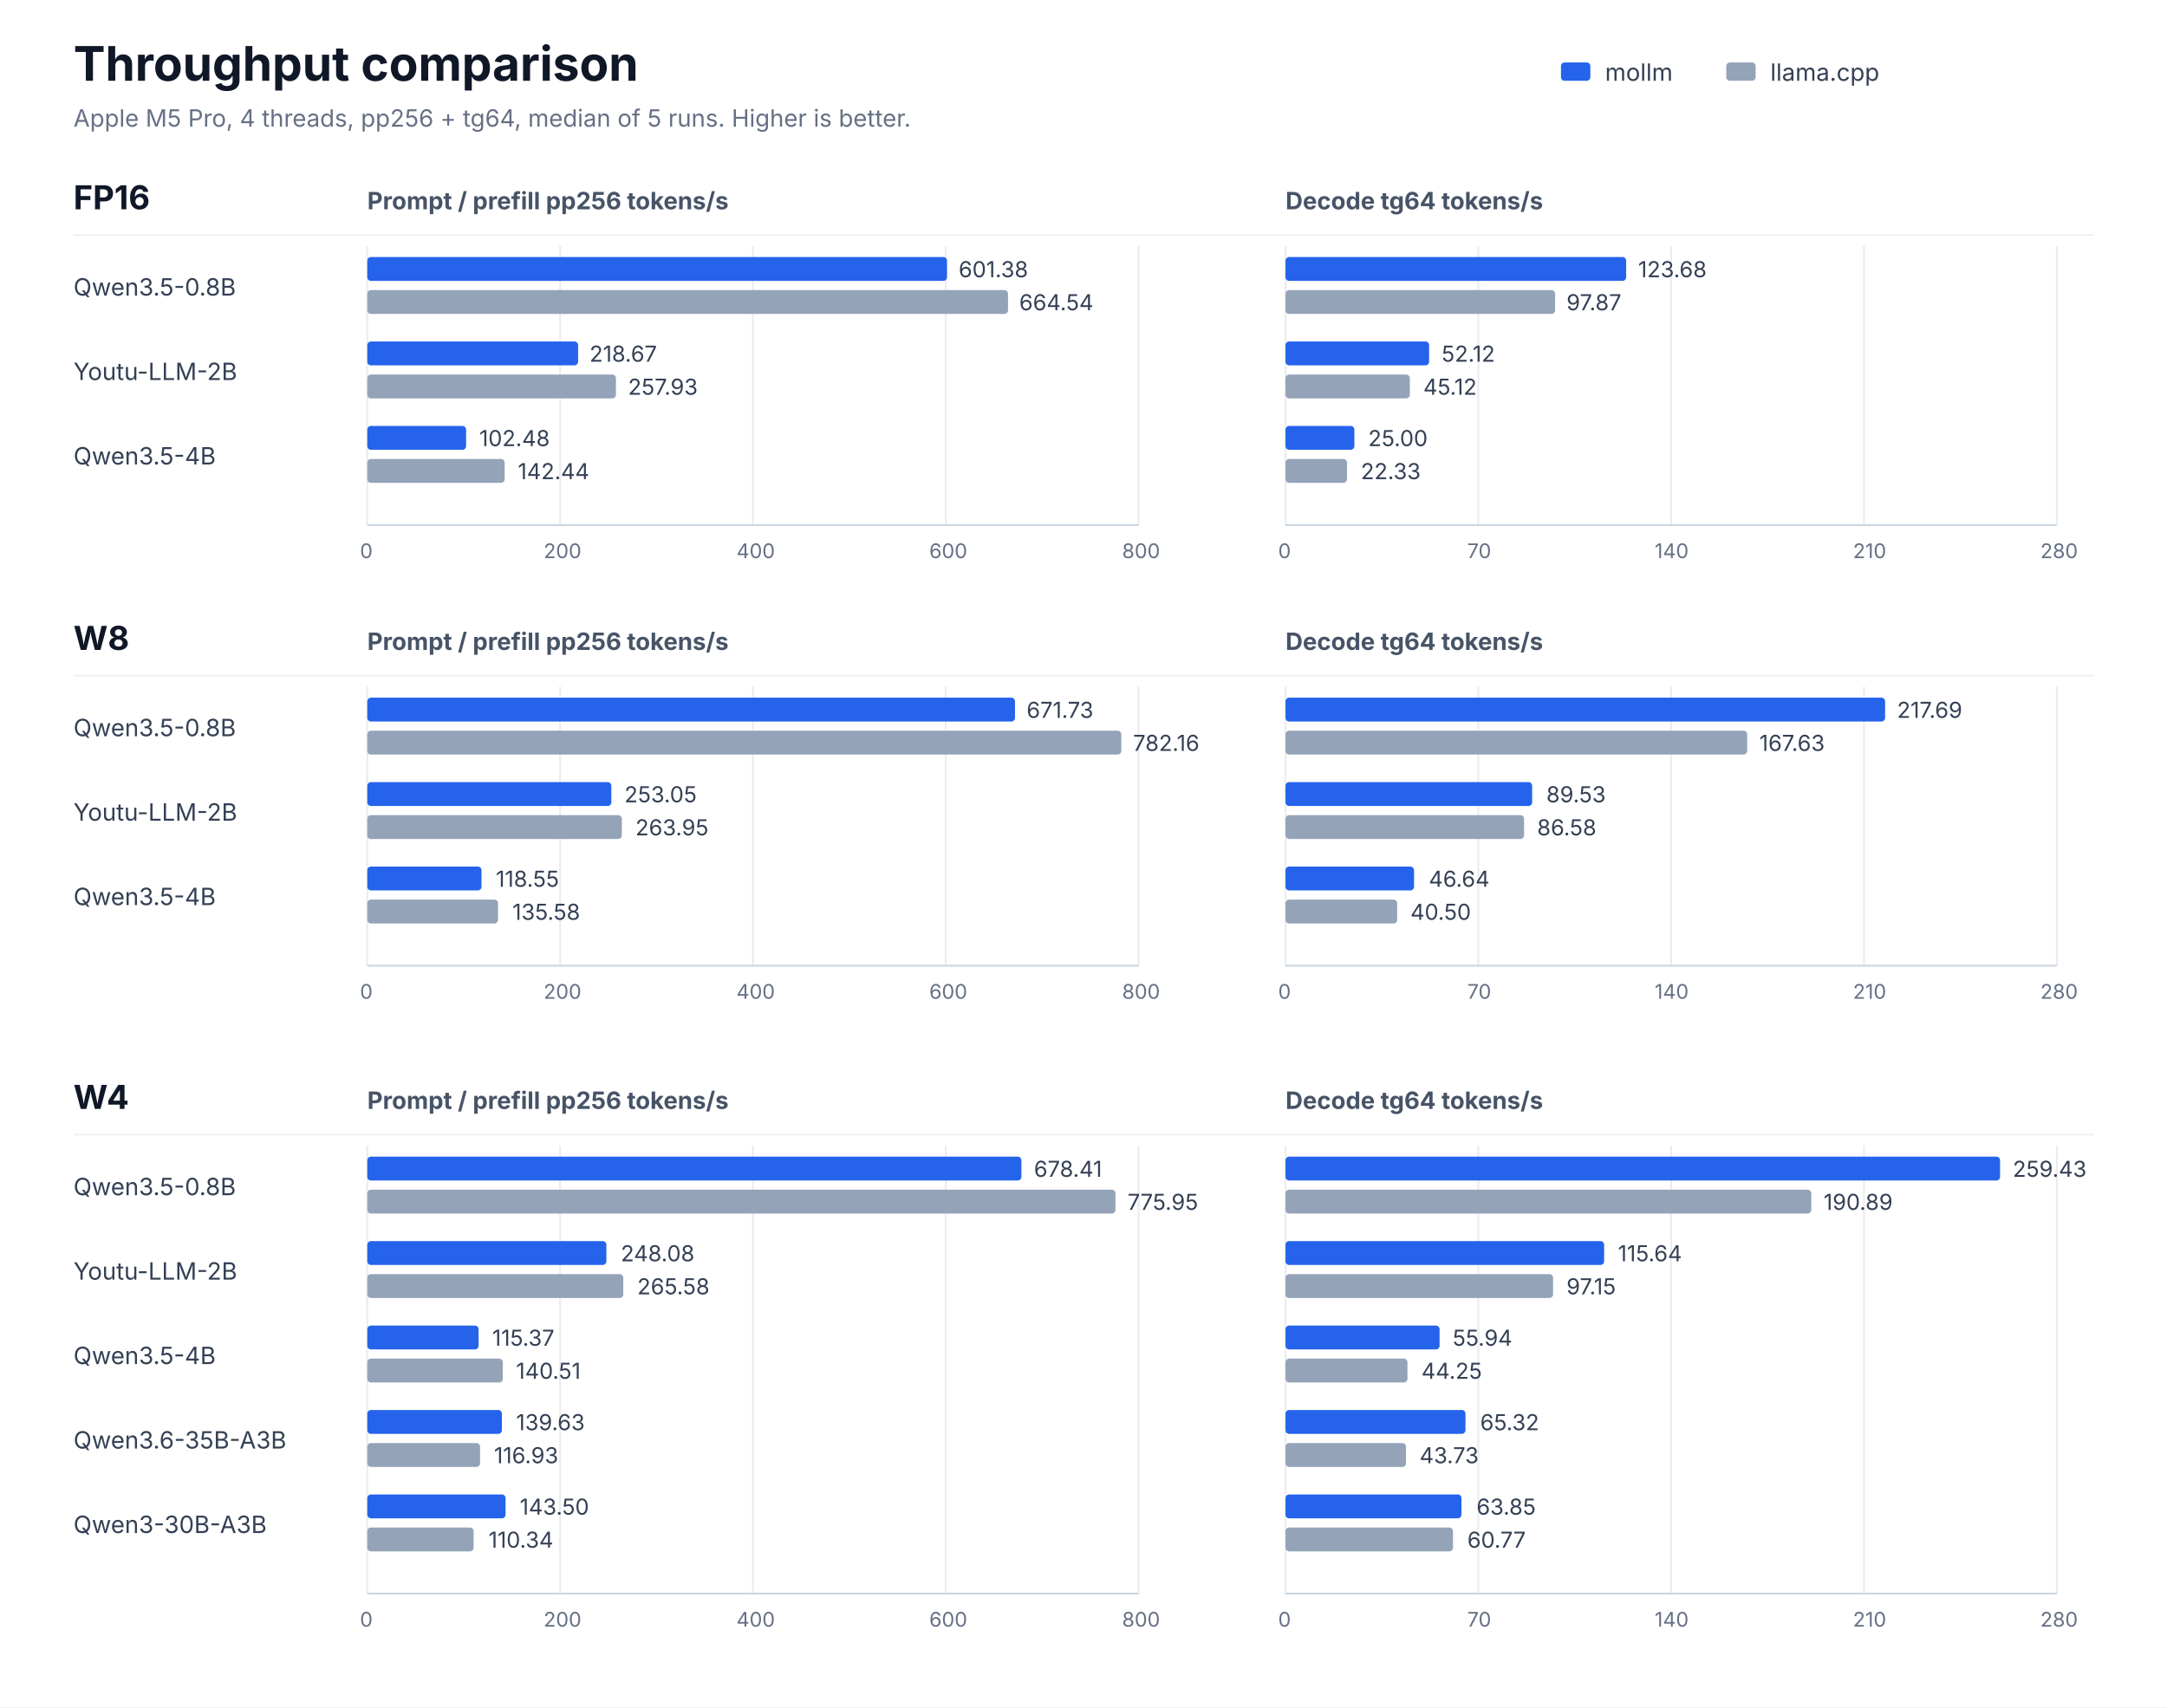
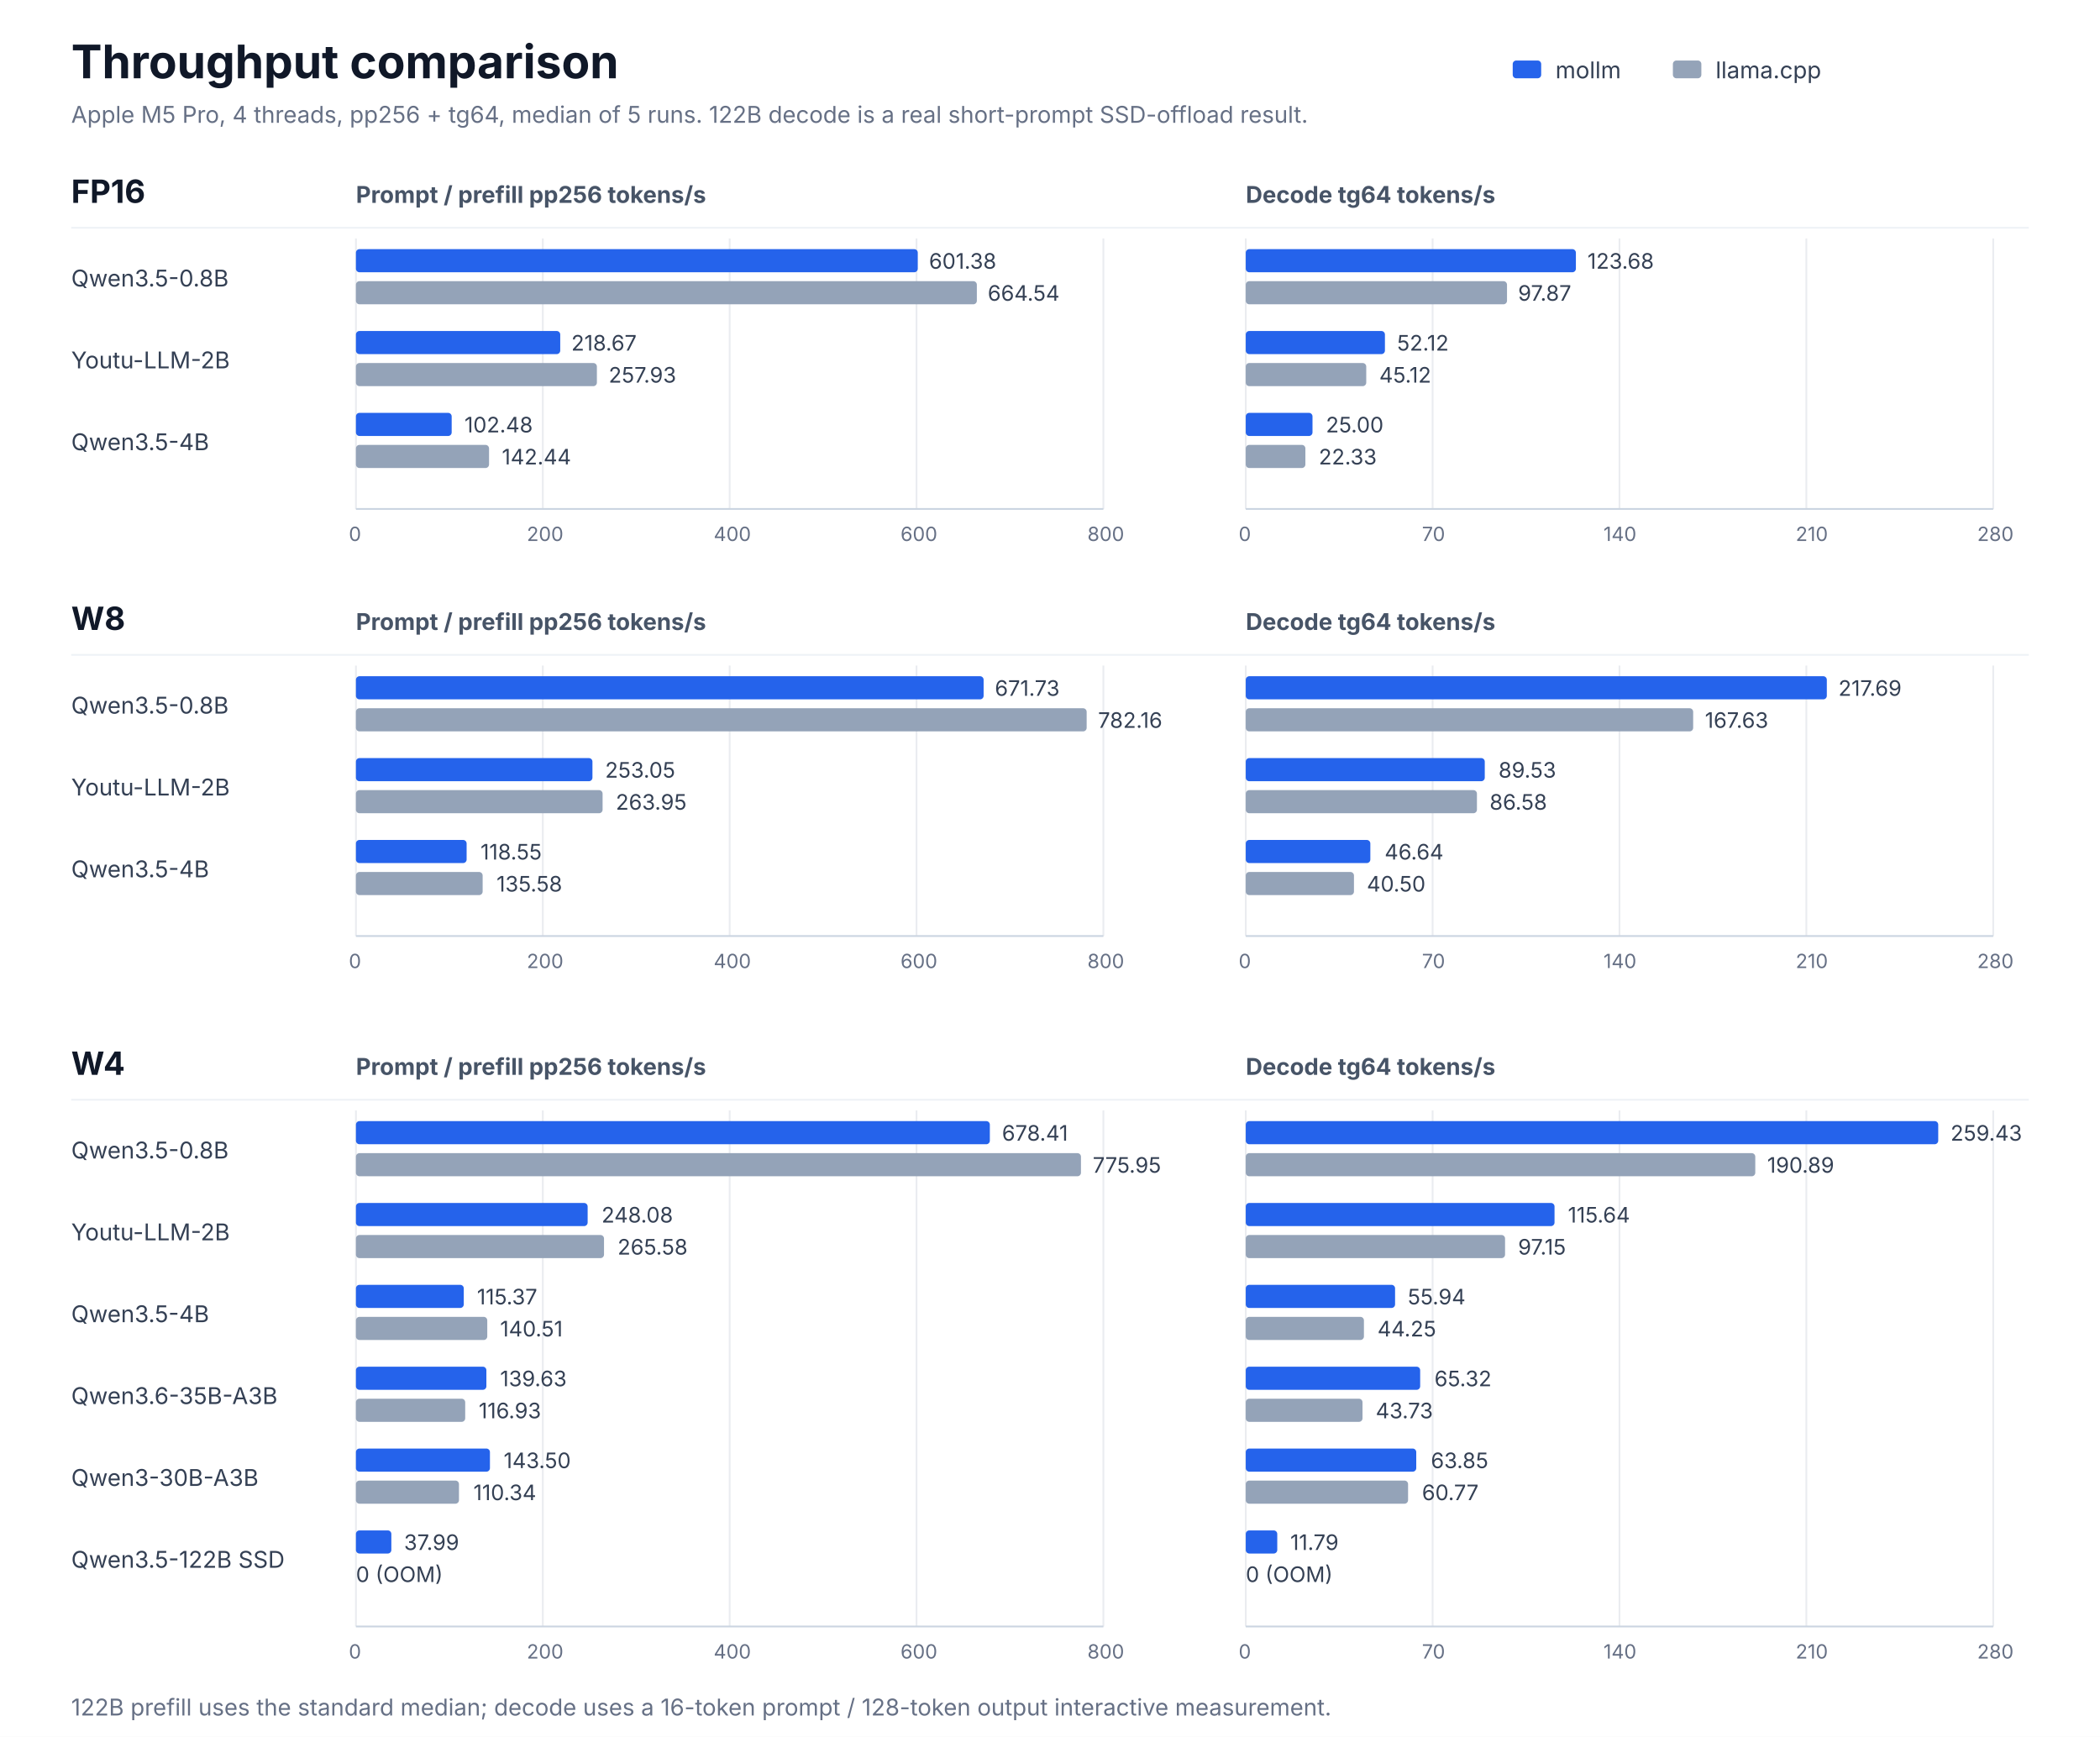
- <svg xmlns="http://www.w3.org/2000/svg" width="1180" height="930" viewBox="0 0 1180 930" role="img" aria-labelledby="title desc">
-   <rect width="1180" height="930" fill="#ffffff" />
+ <svg xmlns="http://www.w3.org/2000/svg" width="1180" height="976" viewBox="0 0 1180 976" role="img" aria-labelledby="title desc">
+   <rect width="1180" height="976" fill="#ffffff" />
  <style>
    .title { font: 700 26px -apple-system, BlinkMacSystemFont, "Segoe UI", sans-serif; fill: #101828; }
    .subtitle { font: 13px -apple-system, BlinkMacSystemFont, "Segoe UI", sans-serif; fill: #667085; }
    .section { font: 700 18px -apple-system, BlinkMacSystemFont, "Segoe UI", sans-serif; fill: #101828; }
    .panel { font: 700 13px -apple-system, BlinkMacSystemFont, "Segoe UI", sans-serif; fill: #475467; }
    .label { font: 13px -apple-system, BlinkMacSystemFont, "Segoe UI", sans-serif; fill: #344054; }
    .tick { font: 11px -apple-system, BlinkMacSystemFont, "Segoe UI", sans-serif; fill: #667085; }
    .value { font: 12px -apple-system, BlinkMacSystemFont, "Segoe UI", sans-serif; fill: #344054; }
    .mollm { fill: #2563eb; }
    .llama { fill: #94a3b8; }
    .grid { stroke: #eaecf0; stroke-width: 1; }
    .axis { stroke: #cbd5e1; stroke-width: 1; }
    .rule { stroke: #eef2f6; stroke-width: 1; }
  </style>
  <text x="40" y="44" class="title">Throughput comparison</text>
-   <text x="40" y="69" class="subtitle">Apple M5 Pro, 4 threads, pp256 + tg64, median of 5 runs. Higher is better.</text>
+   <text x="40" y="69" class="subtitle">Apple M5 Pro, 4 threads, pp256 + tg64, median of 5 runs. 122B decode is a real short-prompt SSD-offload result.</text>
  <rect x="850" y="34" width="16" height="10" rx="2" class="mollm" />
  <text x="874" y="44" class="label">mollm</text>
  <rect x="940" y="34" width="16" height="10" rx="2" class="llama" />
  <text x="964" y="44" class="label">llama.cpp</text>
  <text x="40" y="114" class="section">FP16</text>
  <text x="200" y="114" class="panel">Prompt / prefill pp256 tokens/s</text>
  <text x="700" y="114" class="panel">Decode tg64 tokens/s</text>
  <line x1="40" y1="128" x2="1140" y2="128" class="rule" />
  <line x1="200" y1="134" x2="200" y2="286" class="grid" />
  <line x1="305" y1="134" x2="305" y2="286" class="grid" />
  <line x1="410" y1="134" x2="410" y2="286" class="grid" />
  <line x1="515" y1="134" x2="515" y2="286" class="grid" />
  <line x1="620" y1="134" x2="620" y2="286" class="grid" />
  <line x1="700" y1="134" x2="700" y2="286" class="grid" />
  <line x1="805" y1="134" x2="805" y2="286" class="grid" />
  <line x1="910" y1="134" x2="910" y2="286" class="grid" />
  <line x1="1015" y1="134" x2="1015" y2="286" class="grid" />
  <line x1="1120" y1="134" x2="1120" y2="286" class="grid" />
  <text x="40" y="161" class="label">Qwen3.5-0.8B</text>
  <rect x="200" y="140" width="315.7" height="13" rx="2" class="mollm" />
  <text x="522" y="151" class="value">601.38</text>
  <rect x="200" y="158" width="348.9" height="13" rx="2" class="llama" />
  <text x="555" y="169" class="value">664.54</text>
  <rect x="700" y="140" width="185.5" height="13" rx="2" class="mollm" />
  <text x="892" y="151" class="value">123.68</text>
  <rect x="700" y="158" width="146.8" height="13" rx="2" class="llama" />
  <text x="853" y="169" class="value">97.87</text>
  <text x="40" y="207" class="label">Youtu-LLM-2B</text>
  <rect x="200" y="186" width="114.8" height="13" rx="2" class="mollm" />
  <text x="321" y="197" class="value">218.67</text>
  <rect x="200" y="204" width="135.4" height="13" rx="2" class="llama" />
  <text x="342" y="215" class="value">257.93</text>
  <rect x="700" y="186" width="78.2" height="13" rx="2" class="mollm" />
  <text x="785" y="197" class="value">52.12</text>
  <rect x="700" y="204" width="67.7" height="13" rx="2" class="llama" />
  <text x="775" y="215" class="value">45.12</text>
  <text x="40" y="253" class="label">Qwen3.5-4B</text>
  <rect x="200" y="232" width="53.8" height="13" rx="2" class="mollm" />
  <text x="261" y="243" class="value">102.48</text>
  <rect x="200" y="250" width="74.8" height="13" rx="2" class="llama" />
  <text x="282" y="261" class="value">142.44</text>
  <rect x="700" y="232" width="37.5" height="13" rx="2" class="mollm" />
  <text x="745" y="243" class="value">25.00</text>
  <rect x="700" y="250" width="33.5" height="13" rx="2" class="llama" />
  <text x="741" y="261" class="value">22.33</text>
  <line x1="200" y1="286" x2="620" y2="286" class="axis" />
  <text x="196" y="304" class="tick">0</text>
  <text x="296" y="304" class="tick">200</text>
  <text x="401" y="304" class="tick">400</text>
  <text x="506" y="304" class="tick">600</text>
  <text x="611" y="304" class="tick">800</text>
  <line x1="700" y1="286" x2="1120" y2="286" class="axis" />
  <text x="696" y="304" class="tick">0</text>
  <text x="799" y="304" class="tick">70</text>
  <text x="901" y="304" class="tick">140</text>
  <text x="1009" y="304" class="tick">210</text>
  <text x="1111" y="304" class="tick">280</text>
  <text x="40" y="354" class="section">W8</text>
  <text x="200" y="354" class="panel">Prompt / prefill pp256 tokens/s</text>
  <text x="700" y="354" class="panel">Decode tg64 tokens/s</text>
  <line x1="40" y1="368" x2="1140" y2="368" class="rule" />
  <line x1="200" y1="374" x2="200" y2="526" class="grid" />
  <line x1="305" y1="374" x2="305" y2="526" class="grid" />
  <line x1="410" y1="374" x2="410" y2="526" class="grid" />
  <line x1="515" y1="374" x2="515" y2="526" class="grid" />
  <line x1="620" y1="374" x2="620" y2="526" class="grid" />
  <line x1="700" y1="374" x2="700" y2="526" class="grid" />
  <line x1="805" y1="374" x2="805" y2="526" class="grid" />
  <line x1="910" y1="374" x2="910" y2="526" class="grid" />
  <line x1="1015" y1="374" x2="1015" y2="526" class="grid" />
  <line x1="1120" y1="374" x2="1120" y2="526" class="grid" />
  <text x="40" y="401" class="label">Qwen3.5-0.8B</text>
  <rect x="200" y="380" width="352.7" height="13" rx="2" class="mollm" />
  <text x="559" y="391" class="value">671.73</text>
  <rect x="200" y="398" width="410.6" height="13" rx="2" class="llama" />
  <text x="617" y="409" class="value">782.16</text>
  <rect x="700" y="380" width="326.5" height="13" rx="2" class="mollm" />
  <text x="1033" y="391" class="value">217.69</text>
  <rect x="700" y="398" width="251.4" height="13" rx="2" class="llama" />
  <text x="958" y="409" class="value">167.63</text>
  <text x="40" y="447" class="label">Youtu-LLM-2B</text>
  <rect x="200" y="426" width="132.9" height="13" rx="2" class="mollm" />
  <text x="340" y="437" class="value">253.05</text>
  <rect x="200" y="444" width="138.6" height="13" rx="2" class="llama" />
  <text x="346" y="455" class="value">263.95</text>
  <rect x="700" y="426" width="134.3" height="13" rx="2" class="mollm" />
  <text x="842" y="437" class="value">89.53</text>
  <rect x="700" y="444" width="129.9" height="13" rx="2" class="llama" />
  <text x="837" y="455" class="value">86.58</text>
  <text x="40" y="493" class="label">Qwen3.5-4B</text>
  <rect x="200" y="472" width="62.2" height="13" rx="2" class="mollm" />
  <text x="270" y="483" class="value">118.55</text>
  <rect x="200" y="490" width="71.2" height="13" rx="2" class="llama" />
  <text x="279" y="501" class="value">135.58</text>
  <rect x="700" y="472" width="70.0" height="13" rx="2" class="mollm" />
  <text x="778" y="483" class="value">46.64</text>
  <rect x="700" y="490" width="60.8" height="13" rx="2" class="llama" />
  <text x="768" y="501" class="value">40.50</text>
  <line x1="200" y1="526" x2="620" y2="526" class="axis" />
  <text x="196" y="544" class="tick">0</text>
  <text x="296" y="544" class="tick">200</text>
  <text x="401" y="544" class="tick">400</text>
  <text x="506" y="544" class="tick">600</text>
  <text x="611" y="544" class="tick">800</text>
  <line x1="700" y1="526" x2="1120" y2="526" class="axis" />
  <text x="696" y="544" class="tick">0</text>
  <text x="799" y="544" class="tick">70</text>
  <text x="901" y="544" class="tick">140</text>
  <text x="1009" y="544" class="tick">210</text>
  <text x="1111" y="544" class="tick">280</text>
  <text x="40" y="604" class="section">W4</text>
  <text x="200" y="604" class="panel">Prompt / prefill pp256 tokens/s</text>
  <text x="700" y="604" class="panel">Decode tg64 tokens/s</text>
  <line x1="40" y1="618" x2="1140" y2="618" class="rule" />
-   <line x1="200" y1="624" x2="200" y2="868" class="grid" />
-   <line x1="305" y1="624" x2="305" y2="868" class="grid" />
-   <line x1="410" y1="624" x2="410" y2="868" class="grid" />
-   <line x1="515" y1="624" x2="515" y2="868" class="grid" />
-   <line x1="620" y1="624" x2="620" y2="868" class="grid" />
-   <line x1="700" y1="624" x2="700" y2="868" class="grid" />
-   <line x1="805" y1="624" x2="805" y2="868" class="grid" />
-   <line x1="910" y1="624" x2="910" y2="868" class="grid" />
-   <line x1="1015" y1="624" x2="1015" y2="868" class="grid" />
-   <line x1="1120" y1="624" x2="1120" y2="868" class="grid" />
+   <line x1="200" y1="624" x2="200" y2="914" class="grid" />
+   <line x1="305" y1="624" x2="305" y2="914" class="grid" />
+   <line x1="410" y1="624" x2="410" y2="914" class="grid" />
+   <line x1="515" y1="624" x2="515" y2="914" class="grid" />
+   <line x1="620" y1="624" x2="620" y2="914" class="grid" />
+   <line x1="700" y1="624" x2="700" y2="914" class="grid" />
+   <line x1="805" y1="624" x2="805" y2="914" class="grid" />
+   <line x1="910" y1="624" x2="910" y2="914" class="grid" />
+   <line x1="1015" y1="624" x2="1015" y2="914" class="grid" />
+   <line x1="1120" y1="624" x2="1120" y2="914" class="grid" />
  <text x="40" y="651" class="label">Qwen3.5-0.8B</text>
  <rect x="200" y="630" width="356.2" height="13" rx="2" class="mollm" />
  <text x="563" y="641" class="value">678.41</text>
  <rect x="200" y="648" width="407.4" height="13" rx="2" class="llama" />
  <text x="614" y="659" class="value">775.95</text>
  <rect x="700" y="630" width="389.1" height="13" rx="2" class="mollm" />
  <text x="1096" y="641" class="value">259.43</text>
  <rect x="700" y="648" width="286.3" height="13" rx="2" class="llama" />
  <text x="993" y="659" class="value">190.89</text>
  <text x="40" y="697" class="label">Youtu-LLM-2B</text>
  <rect x="200" y="676" width="130.2" height="13" rx="2" class="mollm" />
  <text x="338" y="687" class="value">248.08</text>
  <rect x="200" y="694" width="139.4" height="13" rx="2" class="llama" />
  <text x="347" y="705" class="value">265.58</text>
  <rect x="700" y="676" width="173.5" height="13" rx="2" class="mollm" />
  <text x="881" y="687" class="value">115.64</text>
  <rect x="700" y="694" width="145.7" height="13" rx="2" class="llama" />
  <text x="853" y="705" class="value">97.15</text>
  <text x="40" y="743" class="label">Qwen3.5-4B</text>
  <rect x="200" y="722" width="60.6" height="13" rx="2" class="mollm" />
  <text x="268" y="733" class="value">115.37</text>
  <rect x="200" y="740" width="73.8" height="13" rx="2" class="llama" />
  <text x="281" y="751" class="value">140.51</text>
  <rect x="700" y="722" width="83.9" height="13" rx="2" class="mollm" />
  <text x="791" y="733" class="value">55.94</text>
  <rect x="700" y="740" width="66.4" height="13" rx="2" class="llama" />
  <text x="774" y="751" class="value">44.25</text>
  <text x="40" y="789" class="label">Qwen3.6-35B-A3B</text>
  <rect x="200" y="768" width="73.3" height="13" rx="2" class="mollm" />
  <text x="281" y="779" class="value">139.63</text>
  <rect x="200" y="786" width="61.4" height="13" rx="2" class="llama" />
  <text x="269" y="797" class="value">116.93</text>
  <rect x="700" y="768" width="98.0" height="13" rx="2" class="mollm" />
  <text x="806" y="779" class="value">65.32</text>
  <rect x="700" y="786" width="65.6" height="13" rx="2" class="llama" />
  <text x="773" y="797" class="value">43.73</text>
  <text x="40" y="835" class="label">Qwen3-30B-A3B</text>
  <rect x="200" y="814" width="75.3" height="13" rx="2" class="mollm" />
  <text x="283" y="825" class="value">143.50</text>
  <rect x="200" y="832" width="57.9" height="13" rx="2" class="llama" />
  <text x="266" y="843" class="value">110.34</text>
  <rect x="700" y="814" width="95.8" height="13" rx="2" class="mollm" />
  <text x="804" y="825" class="value">63.85</text>
  <rect x="700" y="832" width="91.2" height="13" rx="2" class="llama" />
  <text x="799" y="843" class="value">60.77</text>
-   <line x1="200" y1="868" x2="620" y2="868" class="axis" />
-   <text x="196" y="886" class="tick">0</text>
-   <text x="296" y="886" class="tick">200</text>
-   <text x="401" y="886" class="tick">400</text>
-   <text x="506" y="886" class="tick">600</text>
-   <text x="611" y="886" class="tick">800</text>
-   <line x1="700" y1="868" x2="1120" y2="868" class="axis" />
-   <text x="696" y="886" class="tick">0</text>
-   <text x="799" y="886" class="tick">70</text>
-   <text x="901" y="886" class="tick">140</text>
-   <text x="1009" y="886" class="tick">210</text>
-   <text x="1111" y="886" class="tick">280</text>
+   <text x="40" y="881" class="label">Qwen3.5-122B SSD</text>
+   <rect x="200" y="860" width="19.9" height="13" rx="2" class="mollm" />
+   <text x="227" y="871" class="value">37.99</text>
+   <text x="200" y="889" class="value">0 (OOM)</text>
+   <rect x="700" y="860" width="17.7" height="13" rx="2" class="mollm" />
+   <text x="725" y="871" class="value">11.79</text>
+   <text x="700" y="889" class="value">0 (OOM)</text>
+   <line x1="200" y1="914" x2="620" y2="914" class="axis" />
+   <text x="196" y="932" class="tick">0</text>
+   <text x="296" y="932" class="tick">200</text>
+   <text x="401" y="932" class="tick">400</text>
+   <text x="506" y="932" class="tick">600</text>
+   <text x="611" y="932" class="tick">800</text>
+   <line x1="700" y1="914" x2="1120" y2="914" class="axis" />
+   <text x="696" y="932" class="tick">0</text>
+   <text x="799" y="932" class="tick">70</text>
+   <text x="901" y="932" class="tick">140</text>
+   <text x="1009" y="932" class="tick">210</text>
+   <text x="1111" y="932" class="tick">280</text>
+   <text x="40" y="964" class="subtitle">122B prefill uses the standard median; decode uses a 16-token prompt / 128-token output interactive measurement.</text>
</svg>
